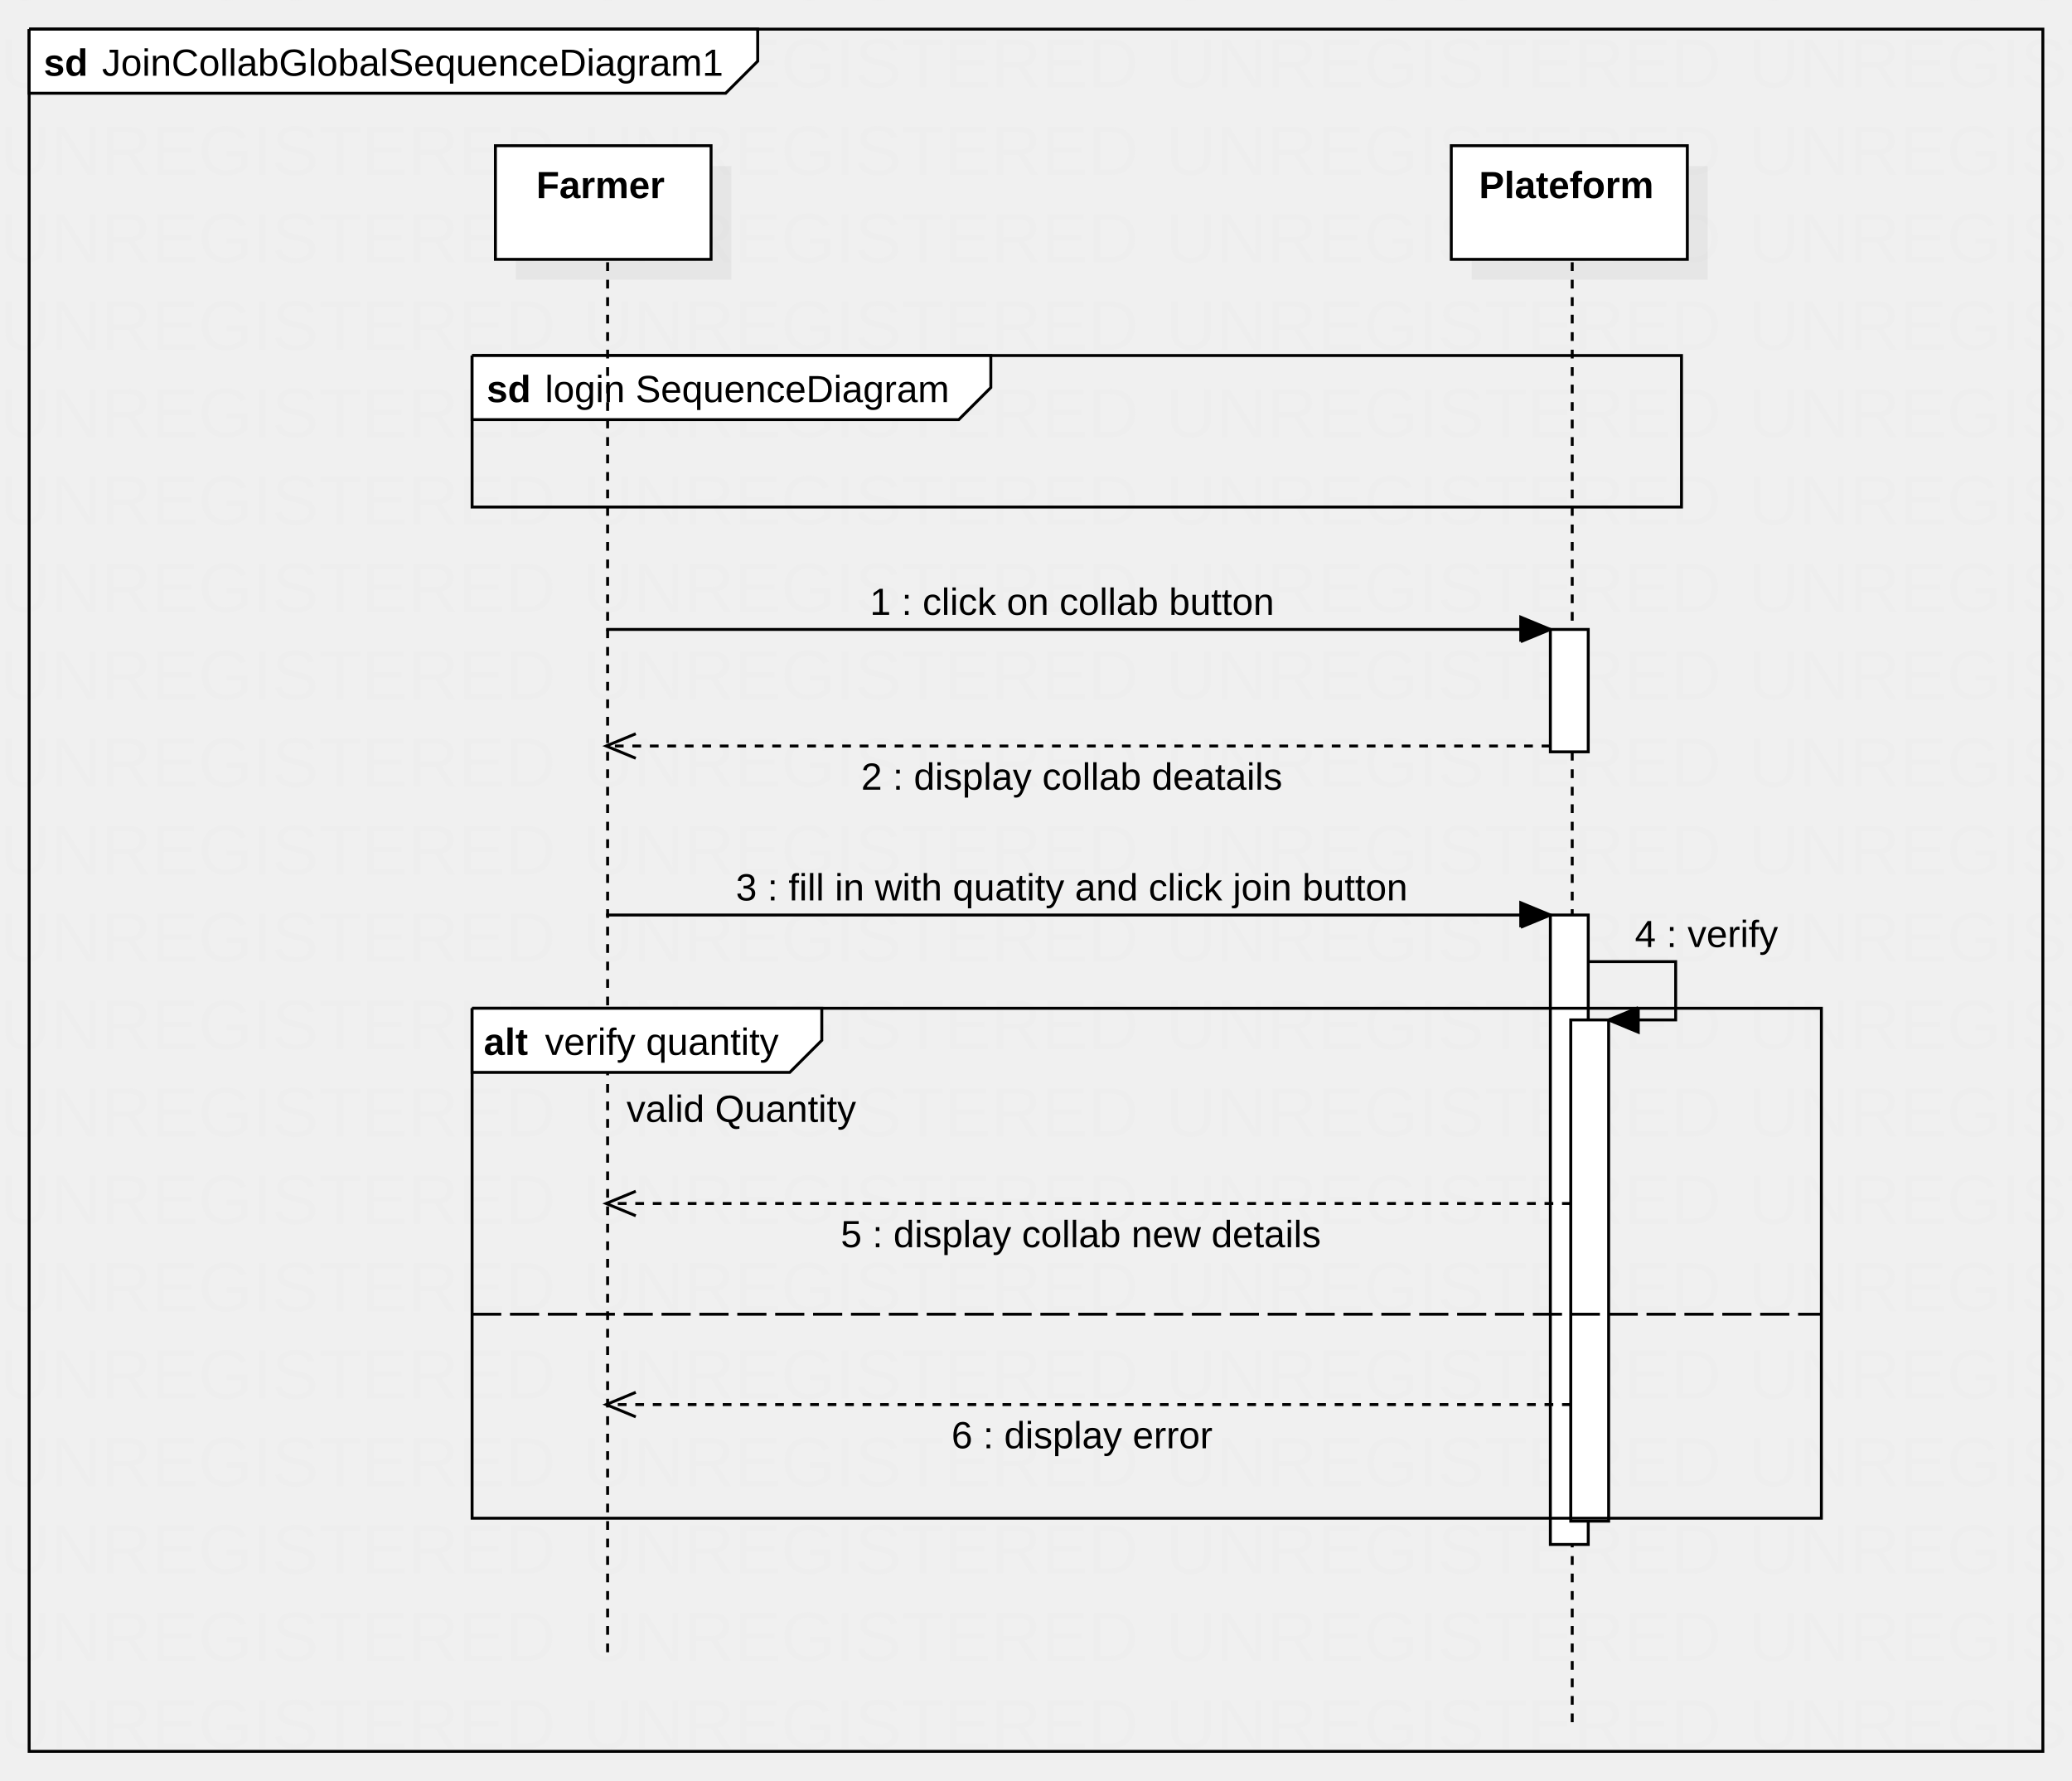
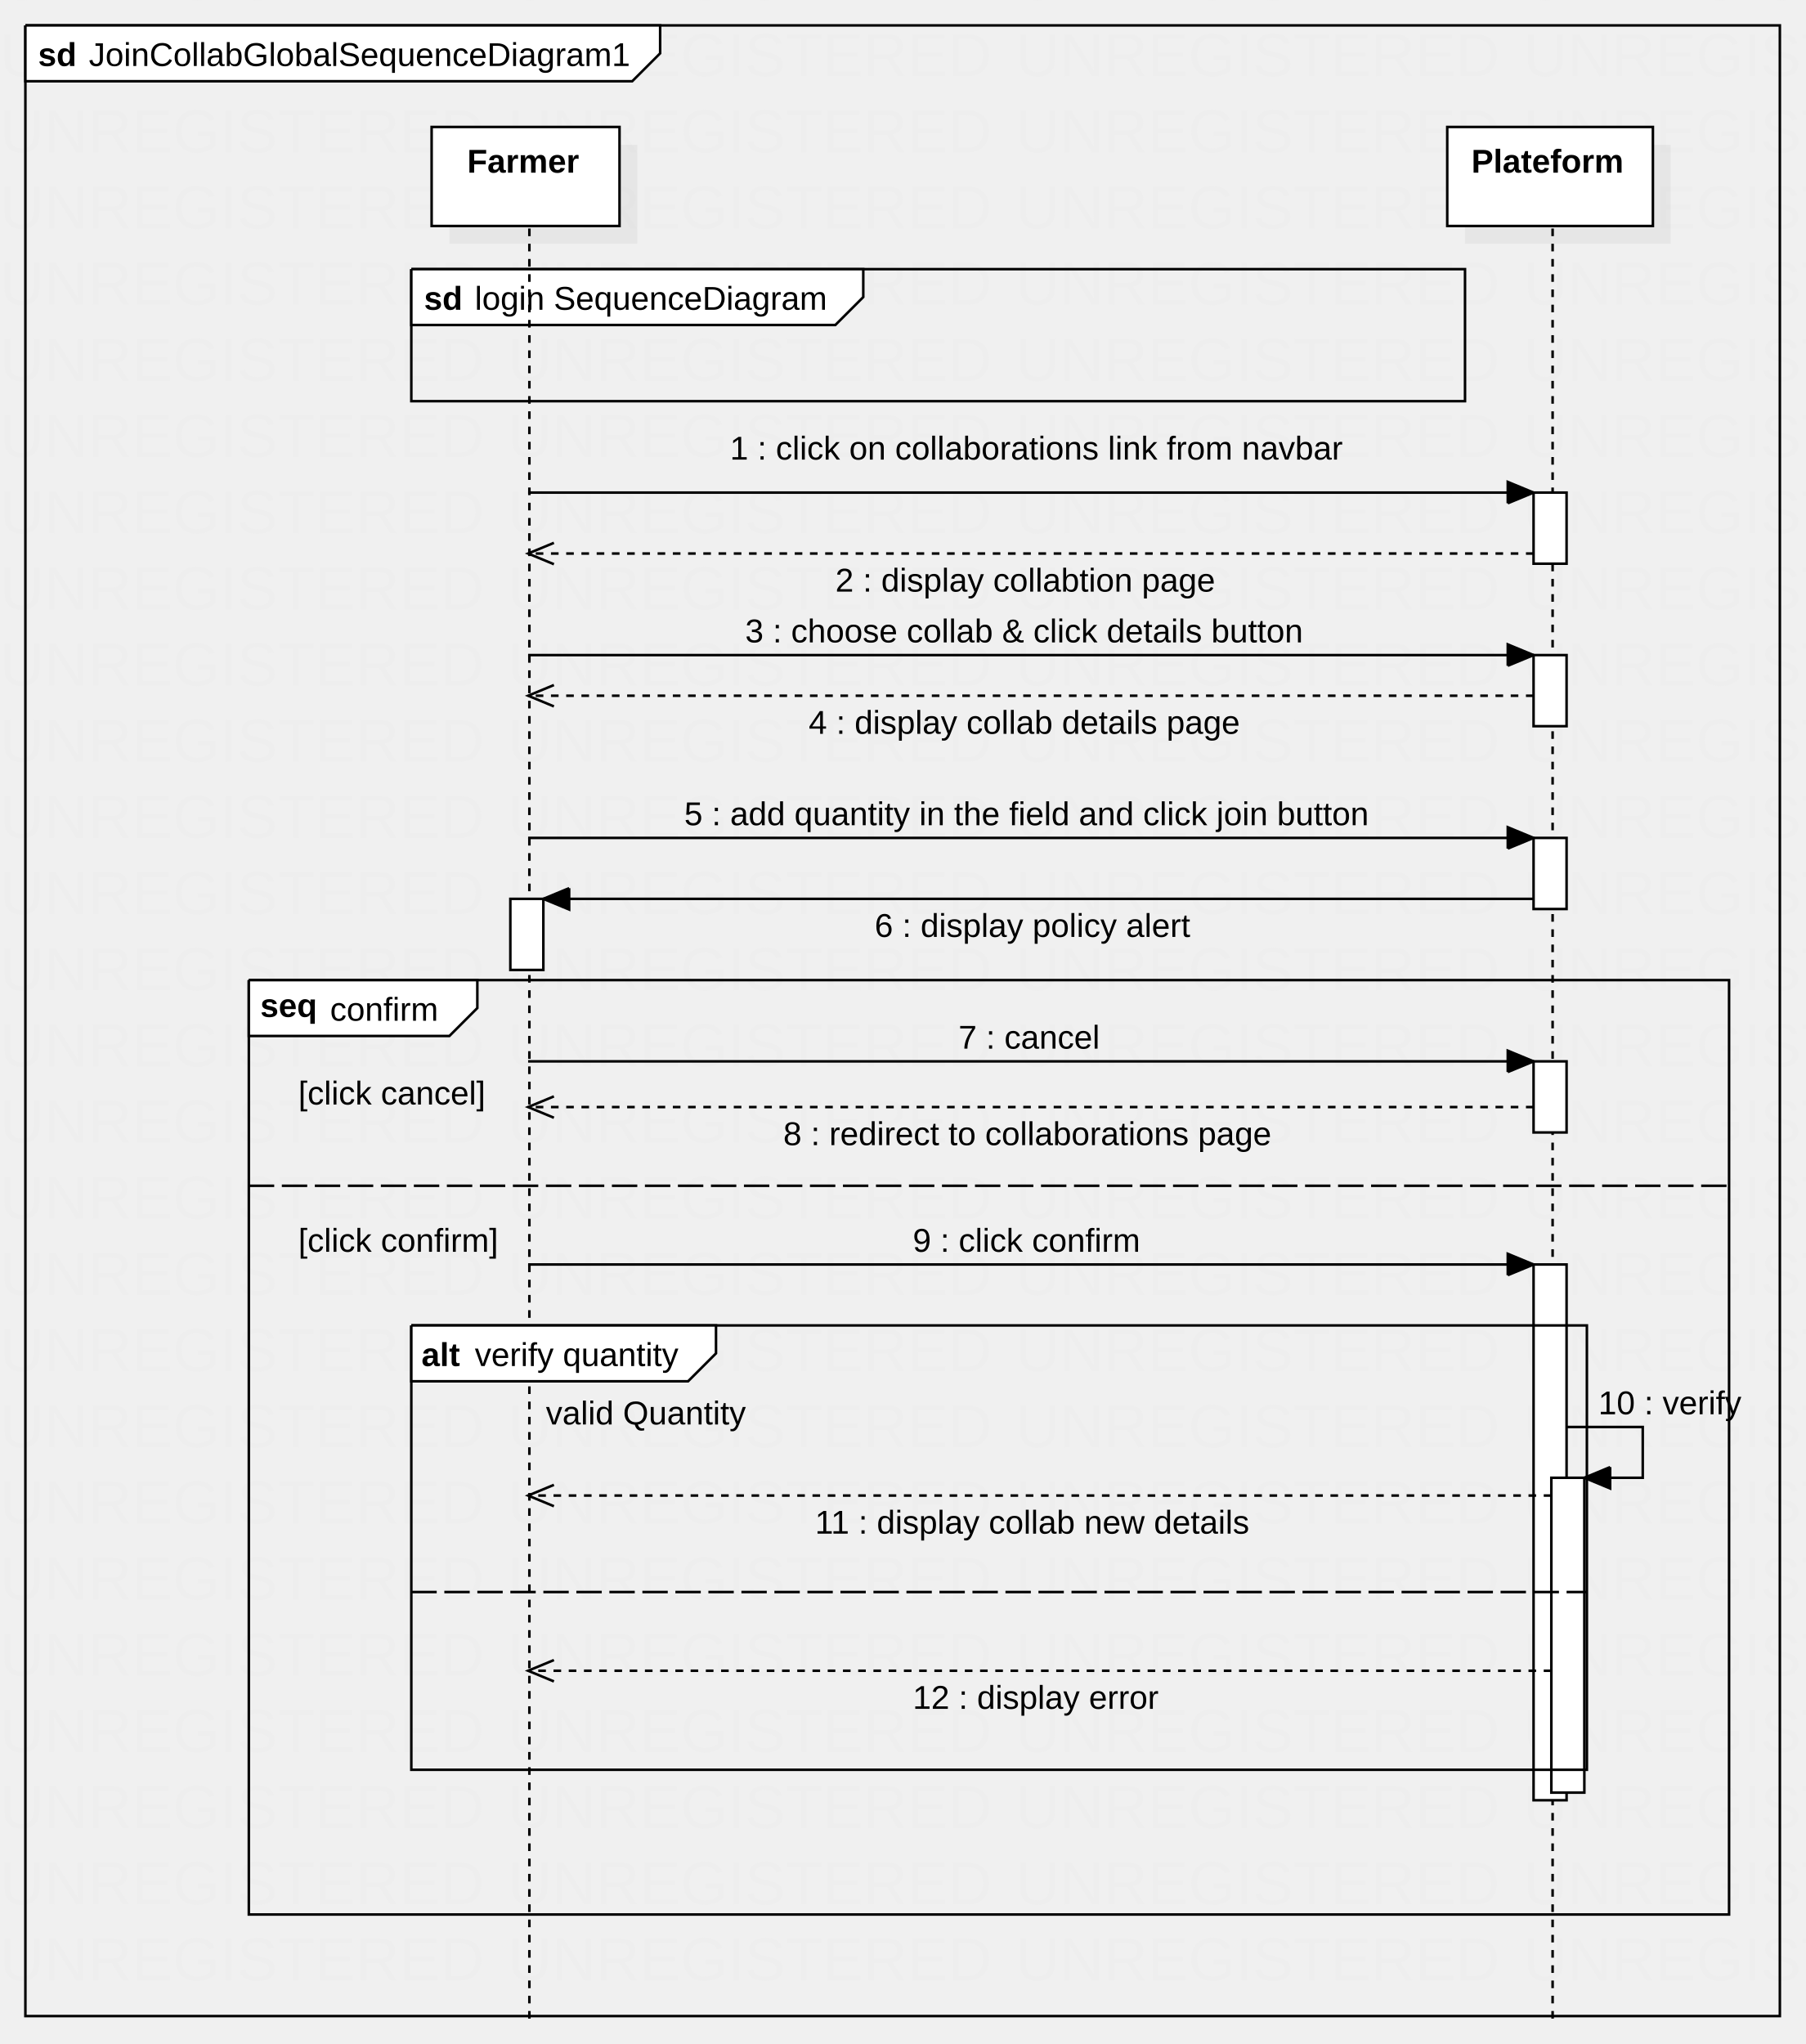
- <svg xmlns="http://www.w3.org/2000/svg" version="1.1" width="711" height="611">
+ <svg xmlns="http://www.w3.org/2000/svg" version="1.1" width="711" height="805">
  <defs />
  <g>
    <text fill="#eeeeee" stroke="none" font-family="Arial" font-size="24px" font-style="normal" font-weight="normal" text-decoration="none" x="0" y="0">UNREGISTERED</text>
    <text fill="#eeeeee" stroke="none" font-family="Arial" font-size="24px" font-style="normal" font-weight="normal" text-decoration="none" x="0" y="30">UNREGISTERED</text>
    <text fill="#eeeeee" stroke="none" font-family="Arial" font-size="24px" font-style="normal" font-weight="normal" text-decoration="none" x="0" y="60">UNREGISTERED</text>
    <text fill="#eeeeee" stroke="none" font-family="Arial" font-size="24px" font-style="normal" font-weight="normal" text-decoration="none" x="0" y="90">UNREGISTERED</text>
    <text fill="#eeeeee" stroke="none" font-family="Arial" font-size="24px" font-style="normal" font-weight="normal" text-decoration="none" x="0" y="120">UNREGISTERED</text>
    <text fill="#eeeeee" stroke="none" font-family="Arial" font-size="24px" font-style="normal" font-weight="normal" text-decoration="none" x="0" y="150">UNREGISTERED</text>
    <text fill="#eeeeee" stroke="none" font-family="Arial" font-size="24px" font-style="normal" font-weight="normal" text-decoration="none" x="0" y="180">UNREGISTERED</text>
    <text fill="#eeeeee" stroke="none" font-family="Arial" font-size="24px" font-style="normal" font-weight="normal" text-decoration="none" x="0" y="210">UNREGISTERED</text>
    <text fill="#eeeeee" stroke="none" font-family="Arial" font-size="24px" font-style="normal" font-weight="normal" text-decoration="none" x="0" y="240">UNREGISTERED</text>
    <text fill="#eeeeee" stroke="none" font-family="Arial" font-size="24px" font-style="normal" font-weight="normal" text-decoration="none" x="0" y="270">UNREGISTERED</text>
    <text fill="#eeeeee" stroke="none" font-family="Arial" font-size="24px" font-style="normal" font-weight="normal" text-decoration="none" x="0" y="300">UNREGISTERED</text>
    <text fill="#eeeeee" stroke="none" font-family="Arial" font-size="24px" font-style="normal" font-weight="normal" text-decoration="none" x="0" y="330">UNREGISTERED</text>
    <text fill="#eeeeee" stroke="none" font-family="Arial" font-size="24px" font-style="normal" font-weight="normal" text-decoration="none" x="0" y="360">UNREGISTERED</text>
    <text fill="#eeeeee" stroke="none" font-family="Arial" font-size="24px" font-style="normal" font-weight="normal" text-decoration="none" x="0" y="390">UNREGISTERED</text>
    <text fill="#eeeeee" stroke="none" font-family="Arial" font-size="24px" font-style="normal" font-weight="normal" text-decoration="none" x="0" y="420">UNREGISTERED</text>
    <text fill="#eeeeee" stroke="none" font-family="Arial" font-size="24px" font-style="normal" font-weight="normal" text-decoration="none" x="0" y="450">UNREGISTERED</text>
    <text fill="#eeeeee" stroke="none" font-family="Arial" font-size="24px" font-style="normal" font-weight="normal" text-decoration="none" x="0" y="480">UNREGISTERED</text>
    <text fill="#eeeeee" stroke="none" font-family="Arial" font-size="24px" font-style="normal" font-weight="normal" text-decoration="none" x="0" y="510">UNREGISTERED</text>
    <text fill="#eeeeee" stroke="none" font-family="Arial" font-size="24px" font-style="normal" font-weight="normal" text-decoration="none" x="0" y="540">UNREGISTERED</text>
    <text fill="#eeeeee" stroke="none" font-family="Arial" font-size="24px" font-style="normal" font-weight="normal" text-decoration="none" x="0" y="570">UNREGISTERED</text>
    <text fill="#eeeeee" stroke="none" font-family="Arial" font-size="24px" font-style="normal" font-weight="normal" text-decoration="none" x="0" y="600">UNREGISTERED</text>
+     <text fill="#eeeeee" stroke="none" font-family="Arial" font-size="24px" font-style="normal" font-weight="normal" text-decoration="none" x="0" y="630">UNREGISTERED</text>
+     <text fill="#eeeeee" stroke="none" font-family="Arial" font-size="24px" font-style="normal" font-weight="normal" text-decoration="none" x="0" y="660">UNREGISTERED</text>
+     <text fill="#eeeeee" stroke="none" font-family="Arial" font-size="24px" font-style="normal" font-weight="normal" text-decoration="none" x="0" y="690">UNREGISTERED</text>
+     <text fill="#eeeeee" stroke="none" font-family="Arial" font-size="24px" font-style="normal" font-weight="normal" text-decoration="none" x="0" y="720">UNREGISTERED</text>
+     <text fill="#eeeeee" stroke="none" font-family="Arial" font-size="24px" font-style="normal" font-weight="normal" text-decoration="none" x="0" y="750">UNREGISTERED</text>
+     <text fill="#eeeeee" stroke="none" font-family="Arial" font-size="24px" font-style="normal" font-weight="normal" text-decoration="none" x="0" y="780">UNREGISTERED</text>
    <text fill="#eeeeee" stroke="none" font-family="Arial" font-size="24px" font-style="normal" font-weight="normal" text-decoration="none" x="200" y="0">UNREGISTERED</text>
    <text fill="#eeeeee" stroke="none" font-family="Arial" font-size="24px" font-style="normal" font-weight="normal" text-decoration="none" x="200" y="30">UNREGISTERED</text>
    <text fill="#eeeeee" stroke="none" font-family="Arial" font-size="24px" font-style="normal" font-weight="normal" text-decoration="none" x="200" y="60">UNREGISTERED</text>
    <text fill="#eeeeee" stroke="none" font-family="Arial" font-size="24px" font-style="normal" font-weight="normal" text-decoration="none" x="200" y="90">UNREGISTERED</text>
    <text fill="#eeeeee" stroke="none" font-family="Arial" font-size="24px" font-style="normal" font-weight="normal" text-decoration="none" x="200" y="120">UNREGISTERED</text>
    <text fill="#eeeeee" stroke="none" font-family="Arial" font-size="24px" font-style="normal" font-weight="normal" text-decoration="none" x="200" y="150">UNREGISTERED</text>
    <text fill="#eeeeee" stroke="none" font-family="Arial" font-size="24px" font-style="normal" font-weight="normal" text-decoration="none" x="200" y="180">UNREGISTERED</text>
    <text fill="#eeeeee" stroke="none" font-family="Arial" font-size="24px" font-style="normal" font-weight="normal" text-decoration="none" x="200" y="210">UNREGISTERED</text>
    <text fill="#eeeeee" stroke="none" font-family="Arial" font-size="24px" font-style="normal" font-weight="normal" text-decoration="none" x="200" y="240">UNREGISTERED</text>
    <text fill="#eeeeee" stroke="none" font-family="Arial" font-size="24px" font-style="normal" font-weight="normal" text-decoration="none" x="200" y="270">UNREGISTERED</text>
    <text fill="#eeeeee" stroke="none" font-family="Arial" font-size="24px" font-style="normal" font-weight="normal" text-decoration="none" x="200" y="300">UNREGISTERED</text>
    <text fill="#eeeeee" stroke="none" font-family="Arial" font-size="24px" font-style="normal" font-weight="normal" text-decoration="none" x="200" y="330">UNREGISTERED</text>
    <text fill="#eeeeee" stroke="none" font-family="Arial" font-size="24px" font-style="normal" font-weight="normal" text-decoration="none" x="200" y="360">UNREGISTERED</text>
    <text fill="#eeeeee" stroke="none" font-family="Arial" font-size="24px" font-style="normal" font-weight="normal" text-decoration="none" x="200" y="390">UNREGISTERED</text>
    <text fill="#eeeeee" stroke="none" font-family="Arial" font-size="24px" font-style="normal" font-weight="normal" text-decoration="none" x="200" y="420">UNREGISTERED</text>
    <text fill="#eeeeee" stroke="none" font-family="Arial" font-size="24px" font-style="normal" font-weight="normal" text-decoration="none" x="200" y="450">UNREGISTERED</text>
    <text fill="#eeeeee" stroke="none" font-family="Arial" font-size="24px" font-style="normal" font-weight="normal" text-decoration="none" x="200" y="480">UNREGISTERED</text>
    <text fill="#eeeeee" stroke="none" font-family="Arial" font-size="24px" font-style="normal" font-weight="normal" text-decoration="none" x="200" y="510">UNREGISTERED</text>
    <text fill="#eeeeee" stroke="none" font-family="Arial" font-size="24px" font-style="normal" font-weight="normal" text-decoration="none" x="200" y="540">UNREGISTERED</text>
    <text fill="#eeeeee" stroke="none" font-family="Arial" font-size="24px" font-style="normal" font-weight="normal" text-decoration="none" x="200" y="570">UNREGISTERED</text>
    <text fill="#eeeeee" stroke="none" font-family="Arial" font-size="24px" font-style="normal" font-weight="normal" text-decoration="none" x="200" y="600">UNREGISTERED</text>
+     <text fill="#eeeeee" stroke="none" font-family="Arial" font-size="24px" font-style="normal" font-weight="normal" text-decoration="none" x="200" y="630">UNREGISTERED</text>
+     <text fill="#eeeeee" stroke="none" font-family="Arial" font-size="24px" font-style="normal" font-weight="normal" text-decoration="none" x="200" y="660">UNREGISTERED</text>
+     <text fill="#eeeeee" stroke="none" font-family="Arial" font-size="24px" font-style="normal" font-weight="normal" text-decoration="none" x="200" y="690">UNREGISTERED</text>
+     <text fill="#eeeeee" stroke="none" font-family="Arial" font-size="24px" font-style="normal" font-weight="normal" text-decoration="none" x="200" y="720">UNREGISTERED</text>
+     <text fill="#eeeeee" stroke="none" font-family="Arial" font-size="24px" font-style="normal" font-weight="normal" text-decoration="none" x="200" y="750">UNREGISTERED</text>
+     <text fill="#eeeeee" stroke="none" font-family="Arial" font-size="24px" font-style="normal" font-weight="normal" text-decoration="none" x="200" y="780">UNREGISTERED</text>
    <text fill="#eeeeee" stroke="none" font-family="Arial" font-size="24px" font-style="normal" font-weight="normal" text-decoration="none" x="400" y="0">UNREGISTERED</text>
    <text fill="#eeeeee" stroke="none" font-family="Arial" font-size="24px" font-style="normal" font-weight="normal" text-decoration="none" x="400" y="30">UNREGISTERED</text>
    <text fill="#eeeeee" stroke="none" font-family="Arial" font-size="24px" font-style="normal" font-weight="normal" text-decoration="none" x="400" y="60">UNREGISTERED</text>
    <text fill="#eeeeee" stroke="none" font-family="Arial" font-size="24px" font-style="normal" font-weight="normal" text-decoration="none" x="400" y="90">UNREGISTERED</text>
    <text fill="#eeeeee" stroke="none" font-family="Arial" font-size="24px" font-style="normal" font-weight="normal" text-decoration="none" x="400" y="120">UNREGISTERED</text>
    <text fill="#eeeeee" stroke="none" font-family="Arial" font-size="24px" font-style="normal" font-weight="normal" text-decoration="none" x="400" y="150">UNREGISTERED</text>
    <text fill="#eeeeee" stroke="none" font-family="Arial" font-size="24px" font-style="normal" font-weight="normal" text-decoration="none" x="400" y="180">UNREGISTERED</text>
    <text fill="#eeeeee" stroke="none" font-family="Arial" font-size="24px" font-style="normal" font-weight="normal" text-decoration="none" x="400" y="210">UNREGISTERED</text>
    <text fill="#eeeeee" stroke="none" font-family="Arial" font-size="24px" font-style="normal" font-weight="normal" text-decoration="none" x="400" y="240">UNREGISTERED</text>
    <text fill="#eeeeee" stroke="none" font-family="Arial" font-size="24px" font-style="normal" font-weight="normal" text-decoration="none" x="400" y="270">UNREGISTERED</text>
    <text fill="#eeeeee" stroke="none" font-family="Arial" font-size="24px" font-style="normal" font-weight="normal" text-decoration="none" x="400" y="300">UNREGISTERED</text>
    <text fill="#eeeeee" stroke="none" font-family="Arial" font-size="24px" font-style="normal" font-weight="normal" text-decoration="none" x="400" y="330">UNREGISTERED</text>
    <text fill="#eeeeee" stroke="none" font-family="Arial" font-size="24px" font-style="normal" font-weight="normal" text-decoration="none" x="400" y="360">UNREGISTERED</text>
    <text fill="#eeeeee" stroke="none" font-family="Arial" font-size="24px" font-style="normal" font-weight="normal" text-decoration="none" x="400" y="390">UNREGISTERED</text>
    <text fill="#eeeeee" stroke="none" font-family="Arial" font-size="24px" font-style="normal" font-weight="normal" text-decoration="none" x="400" y="420">UNREGISTERED</text>
    <text fill="#eeeeee" stroke="none" font-family="Arial" font-size="24px" font-style="normal" font-weight="normal" text-decoration="none" x="400" y="450">UNREGISTERED</text>
    <text fill="#eeeeee" stroke="none" font-family="Arial" font-size="24px" font-style="normal" font-weight="normal" text-decoration="none" x="400" y="480">UNREGISTERED</text>
    <text fill="#eeeeee" stroke="none" font-family="Arial" font-size="24px" font-style="normal" font-weight="normal" text-decoration="none" x="400" y="510">UNREGISTERED</text>
    <text fill="#eeeeee" stroke="none" font-family="Arial" font-size="24px" font-style="normal" font-weight="normal" text-decoration="none" x="400" y="540">UNREGISTERED</text>
    <text fill="#eeeeee" stroke="none" font-family="Arial" font-size="24px" font-style="normal" font-weight="normal" text-decoration="none" x="400" y="570">UNREGISTERED</text>
    <text fill="#eeeeee" stroke="none" font-family="Arial" font-size="24px" font-style="normal" font-weight="normal" text-decoration="none" x="400" y="600">UNREGISTERED</text>
+     <text fill="#eeeeee" stroke="none" font-family="Arial" font-size="24px" font-style="normal" font-weight="normal" text-decoration="none" x="400" y="630">UNREGISTERED</text>
+     <text fill="#eeeeee" stroke="none" font-family="Arial" font-size="24px" font-style="normal" font-weight="normal" text-decoration="none" x="400" y="660">UNREGISTERED</text>
+     <text fill="#eeeeee" stroke="none" font-family="Arial" font-size="24px" font-style="normal" font-weight="normal" text-decoration="none" x="400" y="690">UNREGISTERED</text>
+     <text fill="#eeeeee" stroke="none" font-family="Arial" font-size="24px" font-style="normal" font-weight="normal" text-decoration="none" x="400" y="720">UNREGISTERED</text>
+     <text fill="#eeeeee" stroke="none" font-family="Arial" font-size="24px" font-style="normal" font-weight="normal" text-decoration="none" x="400" y="750">UNREGISTERED</text>
+     <text fill="#eeeeee" stroke="none" font-family="Arial" font-size="24px" font-style="normal" font-weight="normal" text-decoration="none" x="400" y="780">UNREGISTERED</text>
    <text fill="#eeeeee" stroke="none" font-family="Arial" font-size="24px" font-style="normal" font-weight="normal" text-decoration="none" x="600" y="0">UNREGISTERED</text>
    <text fill="#eeeeee" stroke="none" font-family="Arial" font-size="24px" font-style="normal" font-weight="normal" text-decoration="none" x="600" y="30">UNREGISTERED</text>
    <text fill="#eeeeee" stroke="none" font-family="Arial" font-size="24px" font-style="normal" font-weight="normal" text-decoration="none" x="600" y="60">UNREGISTERED</text>
    <text fill="#eeeeee" stroke="none" font-family="Arial" font-size="24px" font-style="normal" font-weight="normal" text-decoration="none" x="600" y="90">UNREGISTERED</text>
    <text fill="#eeeeee" stroke="none" font-family="Arial" font-size="24px" font-style="normal" font-weight="normal" text-decoration="none" x="600" y="120">UNREGISTERED</text>
    <text fill="#eeeeee" stroke="none" font-family="Arial" font-size="24px" font-style="normal" font-weight="normal" text-decoration="none" x="600" y="150">UNREGISTERED</text>
    <text fill="#eeeeee" stroke="none" font-family="Arial" font-size="24px" font-style="normal" font-weight="normal" text-decoration="none" x="600" y="180">UNREGISTERED</text>
    <text fill="#eeeeee" stroke="none" font-family="Arial" font-size="24px" font-style="normal" font-weight="normal" text-decoration="none" x="600" y="210">UNREGISTERED</text>
    <text fill="#eeeeee" stroke="none" font-family="Arial" font-size="24px" font-style="normal" font-weight="normal" text-decoration="none" x="600" y="240">UNREGISTERED</text>
    <text fill="#eeeeee" stroke="none" font-family="Arial" font-size="24px" font-style="normal" font-weight="normal" text-decoration="none" x="600" y="270">UNREGISTERED</text>
    <text fill="#eeeeee" stroke="none" font-family="Arial" font-size="24px" font-style="normal" font-weight="normal" text-decoration="none" x="600" y="300">UNREGISTERED</text>
    <text fill="#eeeeee" stroke="none" font-family="Arial" font-size="24px" font-style="normal" font-weight="normal" text-decoration="none" x="600" y="330">UNREGISTERED</text>
    <text fill="#eeeeee" stroke="none" font-family="Arial" font-size="24px" font-style="normal" font-weight="normal" text-decoration="none" x="600" y="360">UNREGISTERED</text>
    <text fill="#eeeeee" stroke="none" font-family="Arial" font-size="24px" font-style="normal" font-weight="normal" text-decoration="none" x="600" y="390">UNREGISTERED</text>
    <text fill="#eeeeee" stroke="none" font-family="Arial" font-size="24px" font-style="normal" font-weight="normal" text-decoration="none" x="600" y="420">UNREGISTERED</text>
    <text fill="#eeeeee" stroke="none" font-family="Arial" font-size="24px" font-style="normal" font-weight="normal" text-decoration="none" x="600" y="450">UNREGISTERED</text>
    <text fill="#eeeeee" stroke="none" font-family="Arial" font-size="24px" font-style="normal" font-weight="normal" text-decoration="none" x="600" y="480">UNREGISTERED</text>
    <text fill="#eeeeee" stroke="none" font-family="Arial" font-size="24px" font-style="normal" font-weight="normal" text-decoration="none" x="600" y="510">UNREGISTERED</text>
    <text fill="#eeeeee" stroke="none" font-family="Arial" font-size="24px" font-style="normal" font-weight="normal" text-decoration="none" x="600" y="540">UNREGISTERED</text>
    <text fill="#eeeeee" stroke="none" font-family="Arial" font-size="24px" font-style="normal" font-weight="normal" text-decoration="none" x="600" y="570">UNREGISTERED</text>
    <text fill="#eeeeee" stroke="none" font-family="Arial" font-size="24px" font-style="normal" font-weight="normal" text-decoration="none" x="600" y="600">UNREGISTERED</text>
-     <g transform="translate(2,10) scale(1,1)">
-       <path fill="none" stroke="#000000" d="M 8 0 L 699 0 L 699 591 L 8 591 L 8 0" stroke-miterlimit="10" />
+     <text fill="#eeeeee" stroke="none" font-family="Arial" font-size="24px" font-style="normal" font-weight="normal" text-decoration="none" x="600" y="630">UNREGISTERED</text>
+     <text fill="#eeeeee" stroke="none" font-family="Arial" font-size="24px" font-style="normal" font-weight="normal" text-decoration="none" x="600" y="660">UNREGISTERED</text>
+     <text fill="#eeeeee" stroke="none" font-family="Arial" font-size="24px" font-style="normal" font-weight="normal" text-decoration="none" x="600" y="690">UNREGISTERED</text>
+     <text fill="#eeeeee" stroke="none" font-family="Arial" font-size="24px" font-style="normal" font-weight="normal" text-decoration="none" x="600" y="720">UNREGISTERED</text>
+     <text fill="#eeeeee" stroke="none" font-family="Arial" font-size="24px" font-style="normal" font-weight="normal" text-decoration="none" x="600" y="750">UNREGISTERED</text>
+     <text fill="#eeeeee" stroke="none" font-family="Arial" font-size="24px" font-style="normal" font-weight="normal" text-decoration="none" x="600" y="780">UNREGISTERED</text>
+     <g transform="translate(2,10) scale(1,1)">
+       <path fill="none" stroke="#000000" d="M 8 0 L 699 0 L 699 784 L 8 784 L 8 0" stroke-miterlimit="10" />
    </g>
    <g transform="translate(2,10) scale(1,1)">
      <path fill="#ffffff" stroke="none" d="M 8 0 L 8 22 L 247 22 L 258 11 L 258 0 L 8 0" />
    </g>
    <g transform="translate(2,10) scale(1,1)">
      <path fill="none" stroke="#000000" d="M 8 0 L 8 22 L 247 22 L 258 11 L 258 0 L 8 0 L 8 0" stroke-miterlimit="10" />
    </g>
    <g transform="translate(2,10) scale(1,1)">
      <g>
        <path fill="none" stroke="none" />
        <text fill="#000000" stroke="none" font-family="Arial" font-size="13px" font-style="normal" font-weight="normal" text-decoration="none" x="33" y="16">JoinCollabGlobalSequenceDiagram1</text>
      </g>
    </g>
    <g transform="translate(2,10) scale(1,1)">
      <g>
        <path fill="none" stroke="none" />
        <text fill="#000000" stroke="none" font-family="Arial" font-size="13px" font-style="normal" font-weight="bold" text-decoration="none" x="13" y="16">sd</text>
      </g>
    </g>
    <g transform="translate(2,10) scale(1,1)">
-       <path fill="none" stroke="#000000" d="M 160 112 L 575 112 L 575 164 L 160 164 L 160 112" stroke-miterlimit="10" />
-     </g>
-     <g transform="translate(2,10) scale(1,1)">
-       <path fill="#ffffff" stroke="none" d="M 160 112 L 160 134 L 327 134 L 338 123 L 338 112 L 160 112" />
-     </g>
-     <g transform="translate(2,10) scale(1,1)">
-       <path fill="none" stroke="#000000" d="M 160 112 L 160 134 L 327 134 L 338 123 L 338 112 L 160 112 L 160 112" stroke-miterlimit="10" />
-     </g>
-     <g transform="translate(2,10) scale(1,1)">
-       <g>
-         <path fill="none" stroke="none" />
-         <text fill="#000000" stroke="none" font-family="Arial" font-size="13px" font-style="normal" font-weight="normal" text-decoration="none" x="185" y="128">login SequenceDiagram</text>
-       </g>
-     </g>
-     <g transform="translate(2,10) scale(1,1)">
-       <g>
-         <path fill="none" stroke="none" />
-         <text fill="#000000" stroke="none" font-family="Arial" font-size="13px" font-style="normal" font-weight="bold" text-decoration="none" x="165" y="128">sd</text>
+       <path fill="none" stroke="#000000" d="M 160 96 L 575 96 L 575 148 L 160 148 L 160 96" stroke-miterlimit="10" />
+     </g>
+     <g transform="translate(2,10) scale(1,1)">
+       <path fill="#ffffff" stroke="none" d="M 160 96 L 160 118 L 327 118 L 338 107 L 338 96 L 160 96" />
+     </g>
+     <g transform="translate(2,10) scale(1,1)">
+       <path fill="none" stroke="#000000" d="M 160 96 L 160 118 L 327 118 L 338 107 L 338 96 L 160 96 L 160 96" stroke-miterlimit="10" />
+     </g>
+     <g transform="translate(2,10) scale(1,1)">
+       <g>
+         <path fill="none" stroke="none" />
+         <text fill="#000000" stroke="none" font-family="Arial" font-size="13px" font-style="normal" font-weight="normal" text-decoration="none" x="185" y="112">login SequenceDiagram</text>
+       </g>
+     </g>
+     <g transform="translate(2,10) scale(1,1)">
+       <g>
+         <path fill="none" stroke="none" />
+         <text fill="#000000" stroke="none" font-family="Arial" font-size="13px" font-style="normal" font-weight="bold" text-decoration="none" x="165" y="112">sd</text>
      </g>
    </g>
    <g transform="translate(2,10) scale(1,1)">
      <rect fill="#C0C0C0" stroke="none" x="175" y="47" width="74" height="39" opacity="0.2" />
    </g>
    <g transform="translate(2,10) scale(1,1)">
      <rect fill="#ffffff" stroke="none" x="168" y="40" width="74" height="39" />
    </g>
    <g transform="translate(2,10) scale(1,1)">
      <path fill="none" stroke="#000000" d="M 168 40 L 242 40 L 242 79 L 168 79 L 168 40 Z Z" stroke-miterlimit="10" />
    </g>
    <g transform="translate(2,10) scale(1,1)">
      <g>
        <path fill="none" stroke="none" />
        <text fill="#000000" stroke="none" font-family="Arial" font-size="13px" font-style="normal" font-weight="bold" text-decoration="none" x="182" y="58">Farmer</text>
      </g>
    </g>
    <g transform="translate(2,10) scale(1,1)">
-       <path fill="none" stroke="#000000" d="M 206.5 80 L 206.5 558" stroke-miterlimit="10" stroke-dasharray="3" />
-     </g>
-     <g transform="translate(2,10) scale(1,1)">
-       <rect fill="#C0C0C0" stroke="none" x="503" y="47" width="81" height="39" opacity="0.2" />
-     </g>
-     <g transform="translate(2,10) scale(1,1)">
-       <rect fill="#ffffff" stroke="none" x="496" y="40" width="81" height="39" />
-     </g>
-     <g transform="translate(2,10) scale(1,1)">
-       <path fill="none" stroke="#000000" d="M 496 40 L 577 40 L 577 79 L 496 79 L 496 40 Z Z" stroke-miterlimit="10" />
-     </g>
-     <g transform="translate(2,10) scale(1,1)">
-       <g>
-         <path fill="none" stroke="none" />
-         <text fill="#000000" stroke="none" font-family="Arial" font-size="13px" font-style="normal" font-weight="bold" text-decoration="none" x="505.5" y="58">Plateform</text>
-       </g>
-     </g>
-     <g transform="translate(2,10) scale(1,1)">
-       <path fill="none" stroke="#000000" d="M 537.5 80 L 537.5 584" stroke-miterlimit="10" stroke-dasharray="3" />
-     </g>
-     <g transform="translate(2,10) scale(1,1)">
-       <g>
-         <path fill="none" stroke="none" />
-         <text fill="#000000" stroke="none" font-family="Arial" font-size="13px" font-style="normal" font-weight="normal" text-decoration="none" x="213" y="375">valid Quantity</text>
-       </g>
-     </g>
-     <g transform="translate(2,10) scale(1,1)">
-       <path fill="none" stroke="#000000" d="M 206 206 L 530 206" stroke-miterlimit="10" />
-     </g>
-     <g transform="translate(2,10) scale(1,1)">
-       <path fill="#000000" stroke="none" d="M 519.837 210.21 L 530 206 L 519.837 201.79" />
-     </g>
-     <g transform="translate(2,10) scale(1,1)">
-       <path fill="none" stroke="#000000" d="M 519.837 210.21 L 530 206 L 519.837 201.79 L 519.837 210.21" stroke-miterlimit="10" />
-     </g>
-     <g transform="translate(2,10) scale(1,1)">
-       <g>
-         <path fill="none" stroke="none" />
-         <text fill="#000000" stroke="none" font-family="Arial" font-size="13px" font-style="normal" font-weight="normal" text-decoration="none" x="296.5" y="201">1 : click on collab button</text>
-       </g>
-     </g>
-     <g transform="translate(2,10) scale(1,1)">
-       <rect fill="#ffffff" stroke="none" x="530" y="206" width="13" height="42" />
-     </g>
-     <g transform="translate(2,10) scale(1,1)">
-       <path fill="none" stroke="#000000" d="M 530 206 L 543 206 L 543 248 L 530 248 L 530 206 Z Z" stroke-miterlimit="10" />
-     </g>
-     <g transform="translate(2,10) scale(1,1)">
-       <path fill="none" stroke="#000000" d="M 530 246 L 206 246" stroke-miterlimit="10" stroke-dasharray="3" />
-     </g>
-     <g transform="translate(2,10) scale(1,1)">
-       <path fill="none" stroke="#000000" d="M 216.163 241.79 L 206 246 L 216.163 250.21" stroke-miterlimit="10" />
-     </g>
-     <g transform="translate(2,10) scale(1,1)">
-       <g>
-         <path fill="none" stroke="none" />
-         <text fill="#000000" stroke="none" font-family="Arial" font-size="13px" font-style="normal" font-weight="normal" text-decoration="none" x="293.5" y="261">2 : display collab deatails</text>
-       </g>
-     </g>
-     <g transform="translate(2,10) scale(1,1)">
-       <path fill="none" stroke="#000000" d="M 206 304 L 530 304" stroke-miterlimit="10" />
-     </g>
-     <g transform="translate(2,10) scale(1,1)">
-       <path fill="#000000" stroke="none" d="M 519.837 308.21 L 530 304 L 519.837 299.79" />
-     </g>
-     <g transform="translate(2,10) scale(1,1)">
-       <path fill="none" stroke="#000000" d="M 519.837 308.21 L 530 304 L 519.837 299.79 L 519.837 308.21" stroke-miterlimit="10" />
-     </g>
-     <g transform="translate(2,10) scale(1,1)">
-       <g>
-         <path fill="none" stroke="none" />
-         <text fill="#000000" stroke="none" font-family="Arial" font-size="13px" font-style="normal" font-weight="normal" text-decoration="none" x="250.5" y="299">3 : fill in with quatity and click join button</text>
-       </g>
-     </g>
-     <g transform="translate(2,10) scale(1,1)">
-       <rect fill="#ffffff" stroke="none" x="530" y="304" width="13" height="216" />
-     </g>
-     <g transform="translate(2,10) scale(1,1)">
-       <path fill="none" stroke="#000000" d="M 530 304 L 543 304 L 543 520 L 530 520 L 530 304 Z Z" stroke-miterlimit="10" />
-     </g>
-     <g transform="translate(2,10) scale(1,1)">
-       <path fill="none" stroke="#000000" d="M 543 320 L 573 320 L 573 340 L 550 340" stroke-miterlimit="10" />
-     </g>
-     <g transform="translate(2,10) scale(1,1)">
-       <path fill="#000000" stroke="none" d="M 560.163 335.79 L 550 340 L 560.163 344.21" />
-     </g>
-     <g transform="translate(2,10) scale(1,1)">
-       <path fill="none" stroke="#000000" d="M 560.163 335.79 L 550 340 L 560.163 344.21 L 560.163 335.79" stroke-miterlimit="10" />
-     </g>
-     <g transform="translate(2,10) scale(1,1)">
-       <g>
-         <path fill="none" stroke="none" />
-         <text fill="#000000" stroke="none" font-family="Arial" font-size="13px" font-style="normal" font-weight="normal" text-decoration="none" x="559" y="315">4 : verify</text>
-       </g>
-     </g>
-     <g transform="translate(2,10) scale(1,1)">
-       <rect fill="#ffffff" stroke="none" x="537" y="340" width="13" height="172" />
-     </g>
-     <g transform="translate(2,10) scale(1,1)">
-       <path fill="none" stroke="#000000" d="M 537 340 L 550 340 L 550 512 L 537 512 L 537 340 Z Z" stroke-miterlimit="10" />
-     </g>
-     <g transform="translate(2,10) scale(1,1)">
-       <path fill="none" stroke="#000000" d="M 537 403 L 206 403" stroke-miterlimit="10" stroke-dasharray="3" />
-     </g>
-     <g transform="translate(2,10) scale(1,1)">
-       <path fill="none" stroke="#000000" d="M 216.163 398.79 L 206 403 L 216.163 407.21" stroke-miterlimit="10" />
-     </g>
-     <g transform="translate(2,10) scale(1,1)">
-       <g>
-         <path fill="none" stroke="none" />
-         <text fill="#000000" stroke="none" font-family="Arial" font-size="13px" font-style="normal" font-weight="normal" text-decoration="none" x="286.5" y="418">5 : display collab new details</text>
-       </g>
-     </g>
-     <g transform="translate(2,10) scale(1,1)">
-       <path fill="none" stroke="#000000" d="M 537 472 L 206 472" stroke-miterlimit="10" stroke-dasharray="3" />
-     </g>
-     <g transform="translate(2,10) scale(1,1)">
-       <path fill="none" stroke="#000000" d="M 216.163 467.79 L 206 472 L 216.163 476.21" stroke-miterlimit="10" />
-     </g>
-     <g transform="translate(2,10) scale(1,1)">
-       <g>
-         <path fill="none" stroke="none" />
-         <text fill="#000000" stroke="none" font-family="Arial" font-size="13px" font-style="normal" font-weight="normal" text-decoration="none" x="324.5" y="487">6 : display error</text>
-       </g>
-     </g>
-     <g transform="translate(2,10) scale(1,1)">
-       <path fill="none" stroke="#000000" d="M 160 336 L 623 336 L 623 511 L 160 511 L 160 336" stroke-miterlimit="10" />
-     </g>
-     <g transform="translate(2,10) scale(1,1)">
-       <path fill="#ffffff" stroke="none" d="M 160 336 L 160 358 L 269 358 L 280 347 L 280 336 L 160 336" />
-     </g>
-     <g transform="translate(2,10) scale(1,1)">
-       <path fill="none" stroke="#000000" d="M 160 336 L 160 358 L 269 358 L 280 347 L 280 336 L 160 336 L 160 336" stroke-miterlimit="10" />
-     </g>
-     <g transform="translate(2,10) scale(1,1)">
-       <g>
-         <path fill="none" stroke="none" />
-         <text fill="#000000" stroke="none" font-family="Arial" font-size="13px" font-style="normal" font-weight="normal" text-decoration="none" x="185" y="352">verify quantity</text>
-       </g>
-     </g>
-     <g transform="translate(2,10) scale(1,1)">
-       <g>
-         <path fill="none" stroke="none" />
-         <text fill="#000000" stroke="none" font-family="Arial" font-size="13px" font-style="normal" font-weight="bold" text-decoration="none" x="164" y="352">alt</text>
-       </g>
-     </g>
-     <g transform="translate(2,10) scale(1,1)">
-       <path fill="none" stroke="#000000" d="M 160 441 L 623 441" stroke-miterlimit="10" stroke-dasharray="10,3" />
+       <path fill="none" stroke="#000000" d="M 206.5 80 L 206.5 785" stroke-miterlimit="10" stroke-dasharray="3" />
+     </g>
+     <g transform="translate(2,10) scale(1,1)">
+       <rect fill="#C0C0C0" stroke="none" x="575" y="47" width="81" height="39" opacity="0.2" />
+     </g>
+     <g transform="translate(2,10) scale(1,1)">
+       <rect fill="#ffffff" stroke="none" x="568" y="40" width="81" height="39" />
+     </g>
+     <g transform="translate(2,10) scale(1,1)">
+       <path fill="none" stroke="#000000" d="M 568 40 L 649 40 L 649 79 L 568 79 L 568 40 Z Z" stroke-miterlimit="10" />
+     </g>
+     <g transform="translate(2,10) scale(1,1)">
+       <g>
+         <path fill="none" stroke="none" />
+         <text fill="#000000" stroke="none" font-family="Arial" font-size="13px" font-style="normal" font-weight="bold" text-decoration="none" x="577.5" y="58">Plateform</text>
+       </g>
+     </g>
+     <g transform="translate(2,10) scale(1,1)">
+       <path fill="none" stroke="#000000" d="M 609.5 80 L 609.5 785" stroke-miterlimit="10" stroke-dasharray="3" />
+     </g>
+     <g transform="translate(2,10) scale(1,1)">
+       <g>
+         <path fill="none" stroke="none" />
+         <text fill="#000000" stroke="none" font-family="Arial" font-size="13px" font-style="normal" font-weight="normal" text-decoration="none" x="213" y="551">valid Quantity</text>
+       </g>
+     </g>
+     <g transform="translate(2,10) scale(1,1)">
+       <path fill="none" stroke="#000000" d="M 206 184 L 602 184" stroke-miterlimit="10" />
+     </g>
+     <g transform="translate(2,10) scale(1,1)">
+       <path fill="#000000" stroke="none" d="M 591.837 188.21 L 602 184 L 591.837 179.79" />
+     </g>
+     <g transform="translate(2,10) scale(1,1)">
+       <path fill="none" stroke="#000000" d="M 591.837 188.21 L 602 184 L 591.837 179.79 L 591.837 188.21" stroke-miterlimit="10" />
+     </g>
+     <g transform="translate(2,10) scale(1,1)">
+       <g>
+         <path fill="none" stroke="none" />
+         <text fill="#000000" stroke="none" font-family="Arial" font-size="13px" font-style="normal" font-weight="normal" text-decoration="none" x="285.5" y="171">1 : click on collaborations link from navbar</text>
+       </g>
+     </g>
+     <g transform="translate(2,10) scale(1,1)">
+       <rect fill="#ffffff" stroke="none" x="602" y="184" width="13" height="28" />
+     </g>
+     <g transform="translate(2,10) scale(1,1)">
+       <path fill="none" stroke="#000000" d="M 602 184 L 615 184 L 615 212 L 602 212 L 602 184 Z Z" stroke-miterlimit="10" />
+     </g>
+     <g transform="translate(2,10) scale(1,1)">
+       <path fill="none" stroke="#000000" d="M 602 208 L 206 208" stroke-miterlimit="10" stroke-dasharray="3" />
+     </g>
+     <g transform="translate(2,10) scale(1,1)">
+       <path fill="none" stroke="#000000" d="M 216.163 203.79 L 206 208 L 216.163 212.21" stroke-miterlimit="10" />
+     </g>
+     <g transform="translate(2,10) scale(1,1)">
+       <g>
+         <path fill="none" stroke="none" />
+         <text fill="#000000" stroke="none" font-family="Arial" font-size="13px" font-style="normal" font-weight="normal" text-decoration="none" x="327" y="223">2 : display collabtion page</text>
+       </g>
+     </g>
+     <g transform="translate(2,10) scale(1,1)">
+       <path fill="none" stroke="#000000" d="M 206 248 L 602 248" stroke-miterlimit="10" />
+     </g>
+     <g transform="translate(2,10) scale(1,1)">
+       <path fill="#000000" stroke="none" d="M 591.837 252.21 L 602 248 L 591.837 243.79" />
+     </g>
+     <g transform="translate(2,10) scale(1,1)">
+       <path fill="none" stroke="#000000" d="M 591.837 252.21 L 602 248 L 591.837 243.79 L 591.837 252.21" stroke-miterlimit="10" />
+     </g>
+     <g transform="translate(2,10) scale(1,1)">
+       <g>
+         <path fill="none" stroke="none" />
+         <text fill="#000000" stroke="none" font-family="Arial" font-size="13px" font-style="normal" font-weight="normal" text-decoration="none" x="291.5" y="243">3 : choose collab &amp; click details button</text>
+       </g>
+     </g>
+     <g transform="translate(2,10) scale(1,1)">
+       <rect fill="#ffffff" stroke="none" x="602" y="248" width="13" height="28" />
+     </g>
+     <g transform="translate(2,10) scale(1,1)">
+       <path fill="none" stroke="#000000" d="M 602 248 L 615 248 L 615 276 L 602 276 L 602 248 Z Z" stroke-miterlimit="10" />
+     </g>
+     <g transform="translate(2,10) scale(1,1)">
+       <path fill="none" stroke="#000000" d="M 602 264 L 206 264" stroke-miterlimit="10" stroke-dasharray="3" />
+     </g>
+     <g transform="translate(2,10) scale(1,1)">
+       <path fill="none" stroke="#000000" d="M 216.163 259.79 L 206 264 L 216.163 268.21" stroke-miterlimit="10" />
+     </g>
+     <g transform="translate(2,10) scale(1,1)">
+       <g>
+         <path fill="none" stroke="none" />
+         <text fill="#000000" stroke="none" font-family="Arial" font-size="13px" font-style="normal" font-weight="normal" text-decoration="none" x="316.5" y="279">4 : display collab details page</text>
+       </g>
+     </g>
+     <g transform="translate(2,10) scale(1,1)">
+       <path fill="none" stroke="#000000" d="M 206 320 L 602 320" stroke-miterlimit="10" />
+     </g>
+     <g transform="translate(2,10) scale(1,1)">
+       <path fill="#000000" stroke="none" d="M 591.837 324.21 L 602 320 L 591.837 315.79" />
+     </g>
+     <g transform="translate(2,10) scale(1,1)">
+       <path fill="none" stroke="#000000" d="M 591.837 324.21 L 602 320 L 591.837 315.79 L 591.837 324.21" stroke-miterlimit="10" />
+     </g>
+     <g transform="translate(2,10) scale(1,1)">
+       <g>
+         <path fill="none" stroke="none" />
+         <text fill="#000000" stroke="none" font-family="Arial" font-size="13px" font-style="normal" font-weight="normal" text-decoration="none" x="267.5" y="315">5 : add quantity in the field and click join button</text>
+       </g>
+     </g>
+     <g transform="translate(2,10) scale(1,1)">
+       <rect fill="#ffffff" stroke="none" x="602" y="320" width="13" height="28" />
+     </g>
+     <g transform="translate(2,10) scale(1,1)">
+       <path fill="none" stroke="#000000" d="M 602 320 L 615 320 L 615 348 L 602 348 L 602 320 Z Z" stroke-miterlimit="10" />
+     </g>
+     <g transform="translate(2,10) scale(1,1)">
+       <path fill="none" stroke="#000000" d="M 602 344 L 212 344" stroke-miterlimit="10" />
+     </g>
+     <g transform="translate(2,10) scale(1,1)">
+       <path fill="#000000" stroke="none" d="M 222.163 339.79 L 212 344 L 222.163 348.21" />
+     </g>
+     <g transform="translate(2,10) scale(1,1)">
+       <path fill="none" stroke="#000000" d="M 222.163 339.79 L 212 344 L 222.163 348.21 L 222.163 339.79" stroke-miterlimit="10" />
+     </g>
+     <g transform="translate(2,10) scale(1,1)">
+       <g>
+         <path fill="none" stroke="none" />
+         <text fill="#000000" stroke="none" font-family="Arial" font-size="13px" font-style="normal" font-weight="normal" text-decoration="none" x="342.5" y="359">6 : display policy alert</text>
+       </g>
+     </g>
+     <g transform="translate(2,10) scale(1,1)">
+       <rect fill="#ffffff" stroke="none" x="199" y="344" width="13" height="28" />
+     </g>
+     <g transform="translate(2,10) scale(1,1)">
+       <path fill="none" stroke="#000000" d="M 199 344 L 212 344 L 212 372 L 199 372 L 199 344 Z Z" stroke-miterlimit="10" />
+     </g>
+     <g transform="translate(2,10) scale(1,1)">
+       <path fill="none" stroke="#000000" d="M 206 408 L 602 408" stroke-miterlimit="10" />
+     </g>
+     <g transform="translate(2,10) scale(1,1)">
+       <path fill="#000000" stroke="none" d="M 591.837 412.21 L 602 408 L 591.837 403.79" />
+     </g>
+     <g transform="translate(2,10) scale(1,1)">
+       <path fill="none" stroke="#000000" d="M 591.837 412.21 L 602 408 L 591.837 403.79 L 591.837 412.21" stroke-miterlimit="10" />
+     </g>
+     <g transform="translate(2,10) scale(1,1)">
+       <g>
+         <path fill="none" stroke="none" />
+         <text fill="#000000" stroke="none" font-family="Arial" font-size="13px" font-style="normal" font-weight="normal" text-decoration="none" x="375.5" y="403">7 : cancel</text>
+       </g>
+     </g>
+     <g transform="translate(2,10) scale(1,1)">
+       <rect fill="#ffffff" stroke="none" x="602" y="408" width="13" height="28" />
+     </g>
+     <g transform="translate(2,10) scale(1,1)">
+       <path fill="none" stroke="#000000" d="M 602 408 L 615 408 L 615 436 L 602 436 L 602 408 Z Z" stroke-miterlimit="10" />
+     </g>
+     <g transform="translate(2,10) scale(1,1)">
+       <path fill="none" stroke="#000000" d="M 602 426 L 206 426" stroke-miterlimit="10" stroke-dasharray="3" />
+     </g>
+     <g transform="translate(2,10) scale(1,1)">
+       <path fill="none" stroke="#000000" d="M 216.163 421.79 L 206 426 L 216.163 430.21" stroke-miterlimit="10" />
+     </g>
+     <g transform="translate(2,10) scale(1,1)">
+       <g>
+         <path fill="none" stroke="none" />
+         <text fill="#000000" stroke="none" font-family="Arial" font-size="13px" font-style="normal" font-weight="normal" text-decoration="none" x="306.5" y="441">8 : redirect to collaborations page</text>
+       </g>
+     </g>
+     <g transform="translate(2,10) scale(1,1)">
+       <path fill="none" stroke="#000000" d="M 206 488 L 602 488" stroke-miterlimit="10" />
+     </g>
+     <g transform="translate(2,10) scale(1,1)">
+       <path fill="#000000" stroke="none" d="M 591.837 492.21 L 602 488 L 591.837 483.79" />
+     </g>
+     <g transform="translate(2,10) scale(1,1)">
+       <path fill="none" stroke="#000000" d="M 591.837 492.21 L 602 488 L 591.837 483.79 L 591.837 492.21" stroke-miterlimit="10" />
+     </g>
+     <g transform="translate(2,10) scale(1,1)">
+       <g>
+         <path fill="none" stroke="none" />
+         <text fill="#000000" stroke="none" font-family="Arial" font-size="13px" font-style="normal" font-weight="normal" text-decoration="none" x="357.5" y="483">9 : click confirm</text>
+       </g>
+     </g>
+     <g transform="translate(2,10) scale(1,1)">
+       <rect fill="#ffffff" stroke="none" x="602" y="488" width="13" height="211" />
+     </g>
+     <g transform="translate(2,10) scale(1,1)">
+       <path fill="none" stroke="#000000" d="M 602 488 L 615 488 L 615 699 L 602 699 L 602 488 Z Z" stroke-miterlimit="10" />
+     </g>
+     <g transform="translate(2,10) scale(1,1)">
+       <path fill="none" stroke="#000000" d="M 615 552 L 645 552 L 645 572 L 622 572" stroke-miterlimit="10" />
+     </g>
+     <g transform="translate(2,10) scale(1,1)">
+       <path fill="#000000" stroke="none" d="M 632.163 567.79 L 622 572 L 632.163 576.21" />
+     </g>
+     <g transform="translate(2,10) scale(1,1)">
+       <path fill="none" stroke="#000000" d="M 632.163 567.79 L 622 572 L 632.163 576.21 L 632.163 567.79" stroke-miterlimit="10" />
+     </g>
+     <g transform="translate(2,10) scale(1,1)">
+       <g>
+         <path fill="none" stroke="none" />
+         <text fill="#000000" stroke="none" font-family="Arial" font-size="13px" font-style="normal" font-weight="normal" text-decoration="none" x="627.5" y="547">10 : verify</text>
+       </g>
+     </g>
+     <g transform="translate(2,10) scale(1,1)">
+       <rect fill="#ffffff" stroke="none" x="609" y="572" width="13" height="124" />
+     </g>
+     <g transform="translate(2,10) scale(1,1)">
+       <path fill="none" stroke="#000000" d="M 609 572 L 622 572 L 622 696 L 609 696 L 609 572 Z Z" stroke-miterlimit="10" />
+     </g>
+     <g transform="translate(2,10) scale(1,1)">
+       <path fill="none" stroke="#000000" d="M 609 579 L 206 579" stroke-miterlimit="10" stroke-dasharray="3" />
+     </g>
+     <g transform="translate(2,10) scale(1,1)">
+       <path fill="none" stroke="#000000" d="M 216.163 574.79 L 206 579 L 216.163 583.21" stroke-miterlimit="10" />
+     </g>
+     <g transform="translate(2,10) scale(1,1)">
+       <g>
+         <path fill="none" stroke="none" />
+         <text fill="#000000" stroke="none" font-family="Arial" font-size="13px" font-style="normal" font-weight="normal" text-decoration="none" x="319" y="594">11 : display collab new details</text>
+       </g>
+     </g>
+     <g transform="translate(2,10) scale(1,1)">
+       <path fill="none" stroke="#000000" d="M 609 648 L 206 648" stroke-miterlimit="10" stroke-dasharray="3" />
+     </g>
+     <g transform="translate(2,10) scale(1,1)">
+       <path fill="none" stroke="#000000" d="M 216.163 643.79 L 206 648 L 216.163 652.21" stroke-miterlimit="10" />
+     </g>
+     <g transform="translate(2,10) scale(1,1)">
+       <g>
+         <path fill="none" stroke="none" />
+         <text fill="#000000" stroke="none" font-family="Arial" font-size="13px" font-style="normal" font-weight="normal" text-decoration="none" x="357.5" y="663">12 : display error</text>
+       </g>
+     </g>
+     <g transform="translate(2,10) scale(1,1)">
+       <path fill="none" stroke="#000000" d="M 160 512 L 623 512 L 623 687 L 160 687 L 160 512" stroke-miterlimit="10" />
+     </g>
+     <g transform="translate(2,10) scale(1,1)">
+       <path fill="#ffffff" stroke="none" d="M 160 512 L 160 534 L 269 534 L 280 523 L 280 512 L 160 512" />
+     </g>
+     <g transform="translate(2,10) scale(1,1)">
+       <path fill="none" stroke="#000000" d="M 160 512 L 160 534 L 269 534 L 280 523 L 280 512 L 160 512 L 160 512" stroke-miterlimit="10" />
+     </g>
+     <g transform="translate(2,10) scale(1,1)">
+       <g>
+         <path fill="none" stroke="none" />
+         <text fill="#000000" stroke="none" font-family="Arial" font-size="13px" font-style="normal" font-weight="normal" text-decoration="none" x="185" y="528">verify quantity</text>
+       </g>
+     </g>
+     <g transform="translate(2,10) scale(1,1)">
+       <g>
+         <path fill="none" stroke="none" />
+         <text fill="#000000" stroke="none" font-family="Arial" font-size="13px" font-style="normal" font-weight="bold" text-decoration="none" x="164" y="528">alt</text>
+       </g>
+     </g>
+     <g transform="translate(2,10) scale(1,1)">
+       <path fill="none" stroke="#000000" d="M 160 617 L 623 617" stroke-miterlimit="10" stroke-dasharray="10,3" />
+     </g>
+     <g transform="translate(2,10) scale(1,1)">
+       <path fill="none" stroke="#000000" d="M 96 376 L 679 376 L 679 744 L 96 744 L 96 376" stroke-miterlimit="10" />
+     </g>
+     <g transform="translate(2,10) scale(1,1)">
+       <path fill="#ffffff" stroke="none" d="M 96 376 L 96 398 L 175 398 L 186 387 L 186 376 L 96 376" />
+     </g>
+     <g transform="translate(2,10) scale(1,1)">
+       <path fill="none" stroke="#000000" d="M 96 376 L 96 398 L 175 398 L 186 387 L 186 376 L 96 376 L 96 376" stroke-miterlimit="10" />
+     </g>
+     <g transform="translate(2,10) scale(1,1)">
+       <g>
+         <path fill="none" stroke="none" />
+         <text fill="#000000" stroke="none" font-family="Arial" font-size="13px" font-style="normal" font-weight="normal" text-decoration="none" x="128" y="392">confirm</text>
+       </g>
+     </g>
+     <g transform="translate(2,10) scale(1,1)">
+       <g>
+         <path fill="none" stroke="none" />
+         <text fill="#000000" stroke="none" font-family="Arial" font-size="13px" font-style="normal" font-weight="bold" text-decoration="none" x="100.5" y="390.5">seq</text>
+       </g>
+     </g>
+     <g transform="translate(2,10) scale(1,1)">
+       <g>
+         <path fill="none" stroke="none" />
+         <text fill="#000000" stroke="none" font-family="Arial" font-size="13px" font-style="normal" font-weight="normal" text-decoration="none" x="115.5" y="425">[click cancel]</text>
+       </g>
+     </g>
+     <g transform="translate(2,10) scale(1,1)">
+       <path fill="none" stroke="#000000" d="M 96 457 L 679 457" stroke-miterlimit="10" stroke-dasharray="10,3" />
+     </g>
+     <g transform="translate(2,10) scale(1,1)">
+       <g>
+         <path fill="none" stroke="none" />
+         <text fill="#000000" stroke="none" font-family="Arial" font-size="13px" font-style="normal" font-weight="normal" text-decoration="none" x="115.5" y="483">[click confirm]</text>
+       </g>
    </g>
  </g>
</svg>
